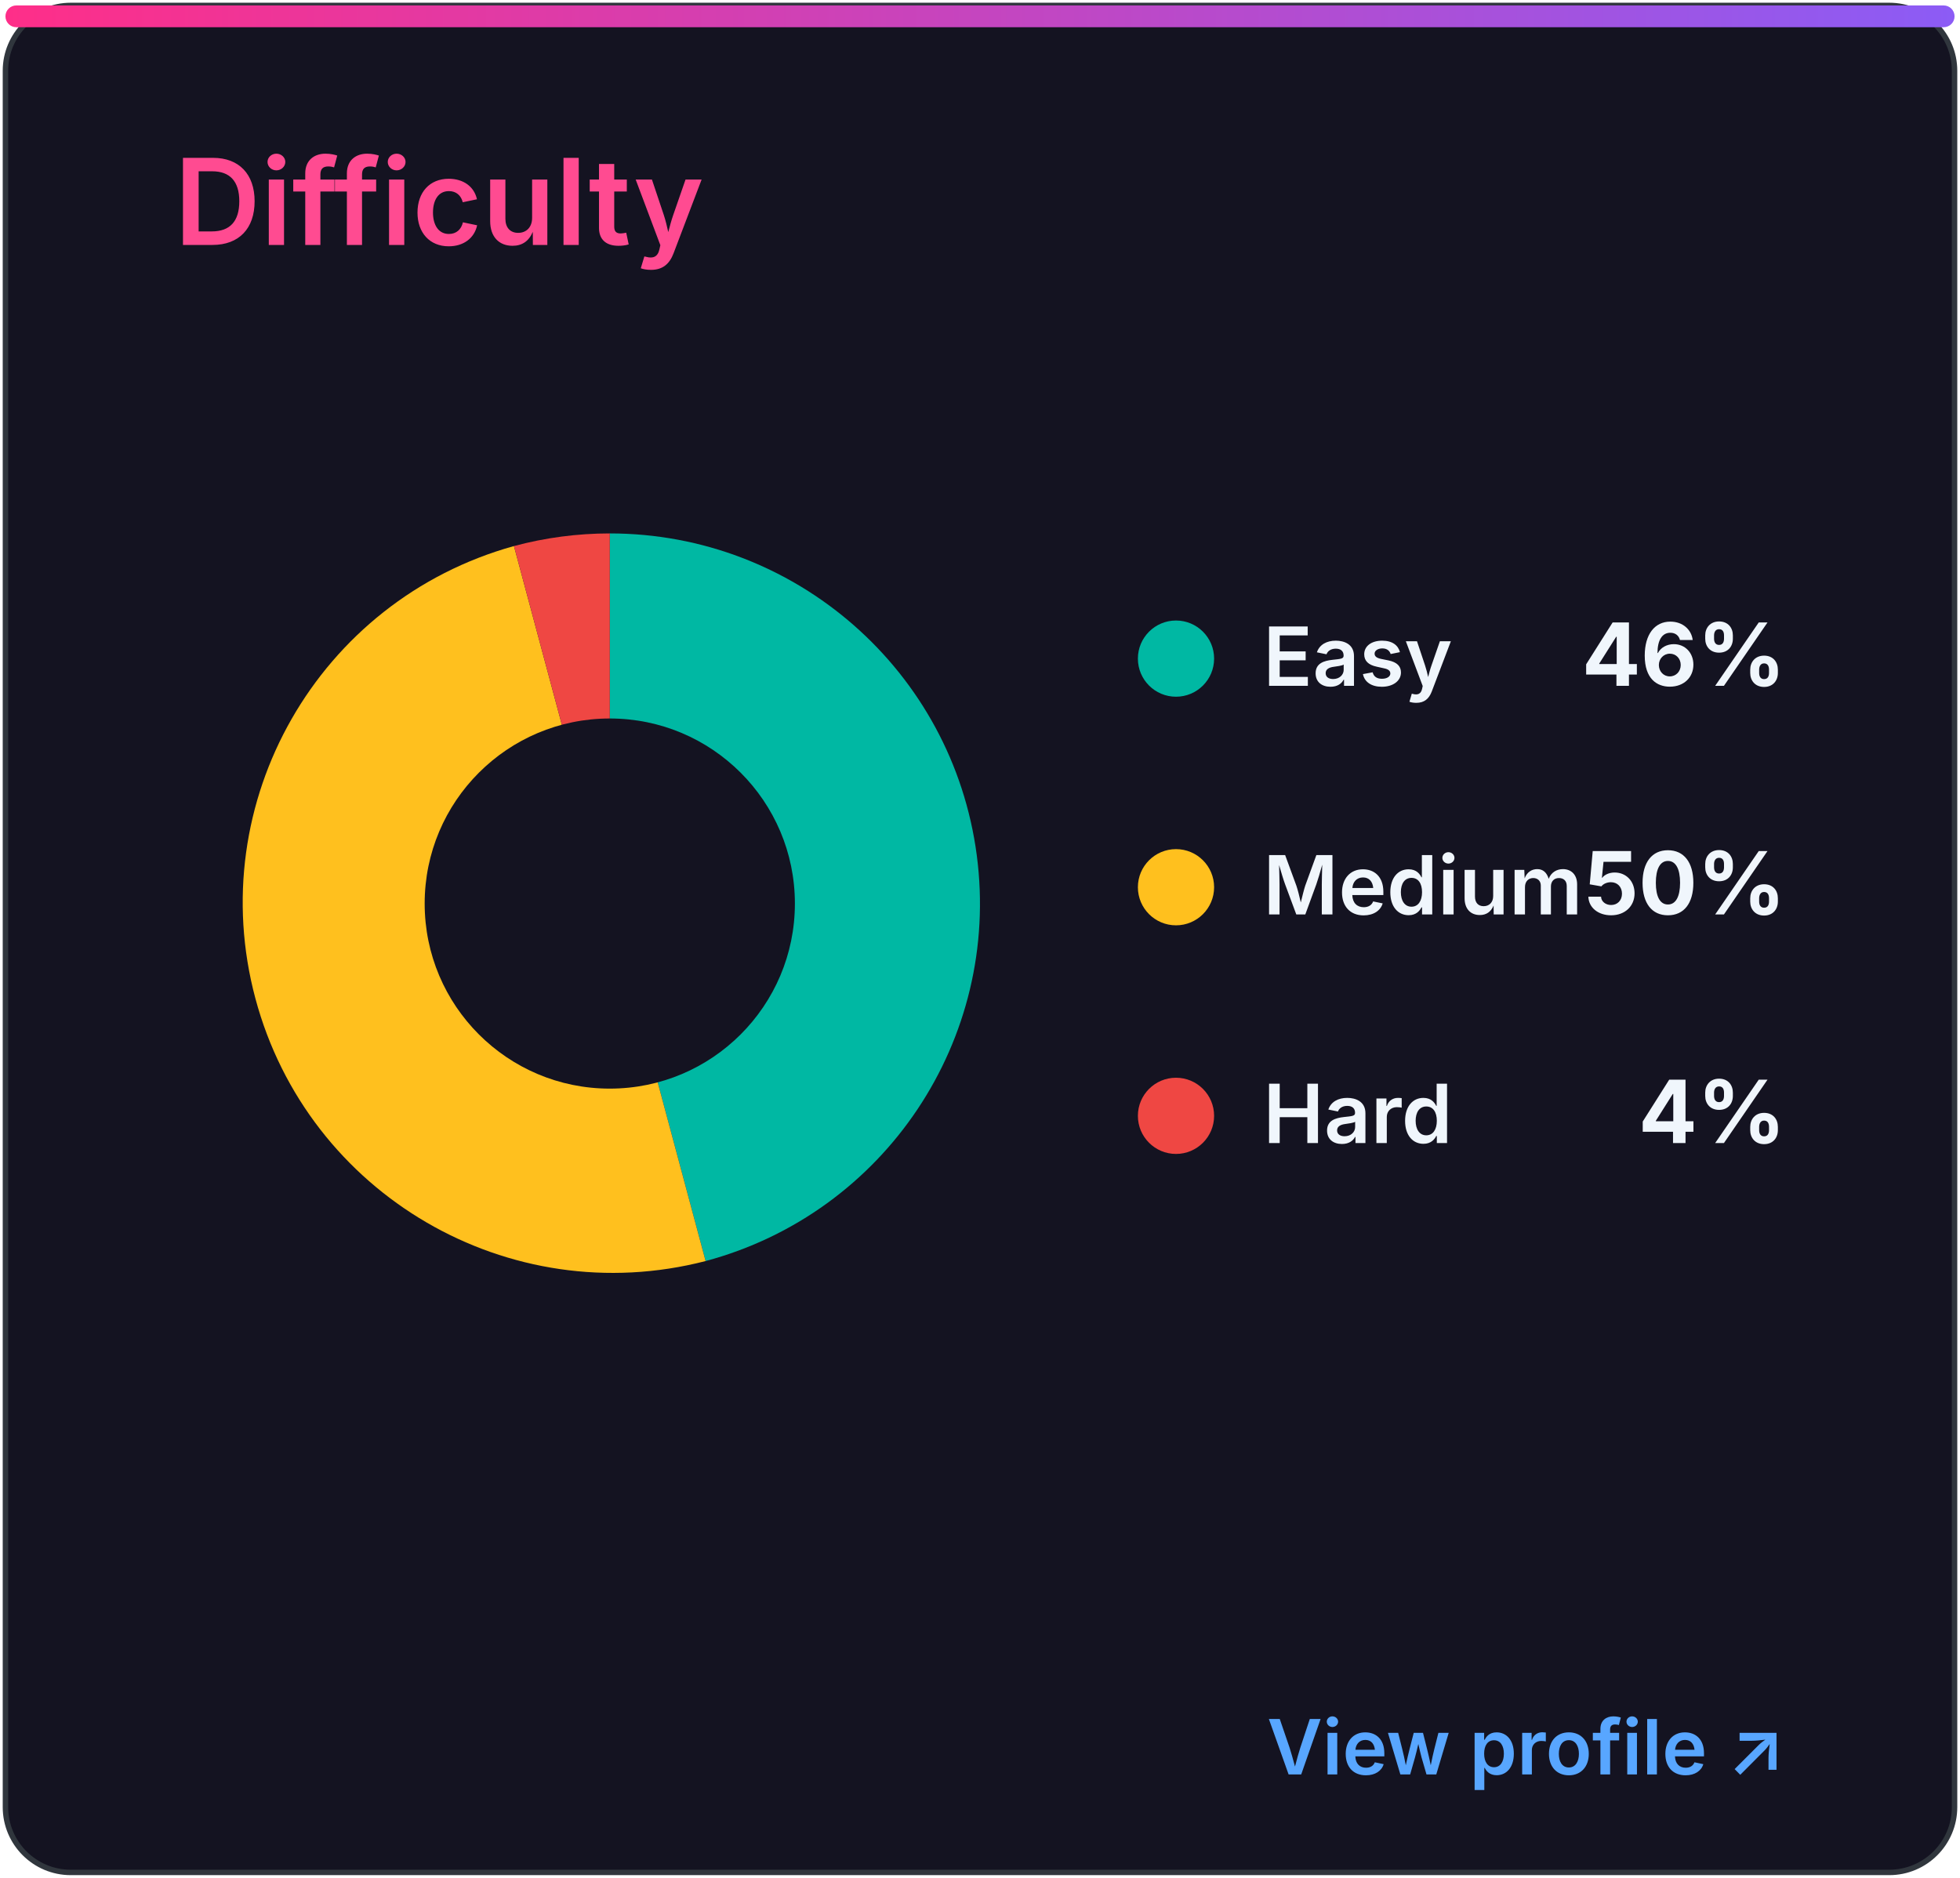
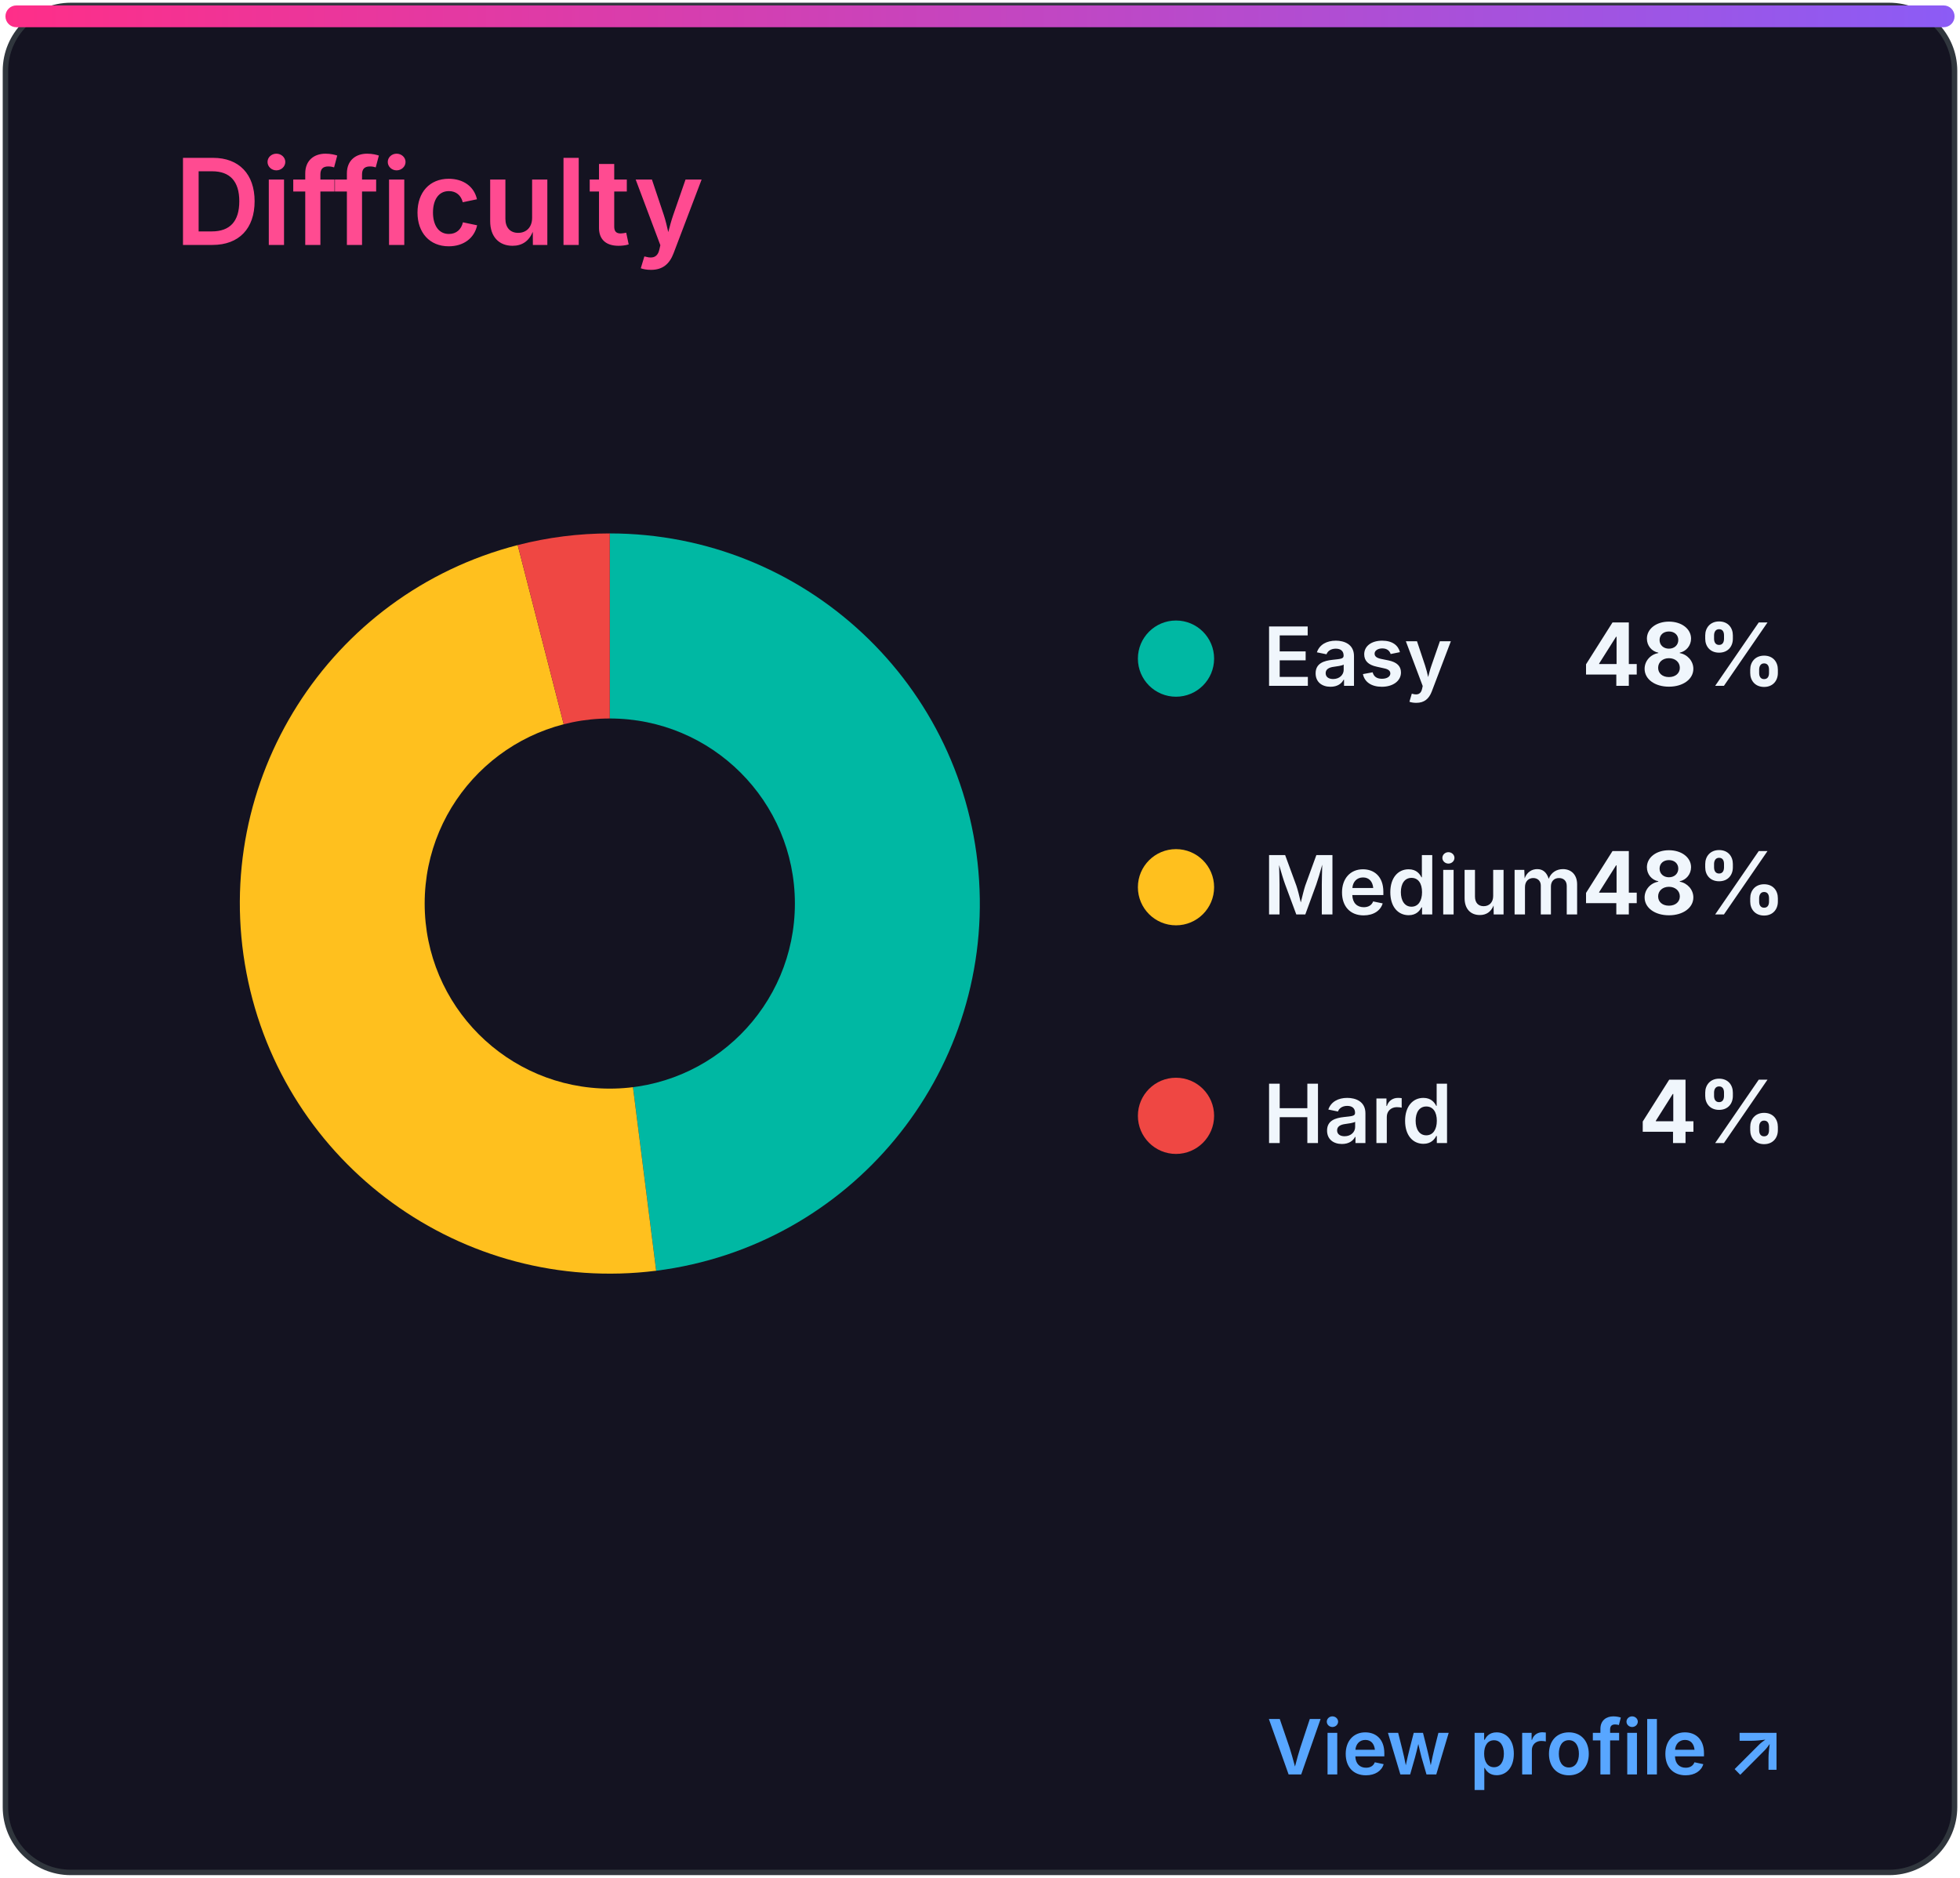
<svg xmlns="http://www.w3.org/2000/svg" width="360" height="345" viewBox="0 0 360 345" role="img" aria-labelledby="title desc">
  <defs>
    <linearGradient id="accent" x1="0" x2="1">
      <stop stop-color="#ff2e88" />
      <stop offset="1" stop-color="#8b5cf6" />
    </linearGradient>
    <clipPath id="bar">
      <rect x="32" y="82" width="296" height="8" rx="4" />
    </clipPath>
    <style>
.heading{font:600 22px -apple-system,BlinkMacSystemFont,'Segoe UI',sans-serif;fill:#ff4b91}
.eyebrow{font:600 10px -apple-system,BlinkMacSystemFont,'Segoe UI',sans-serif;letter-spacing:1.2px;fill:#8b949e}
.total{font:700 52px -apple-system,BlinkMacSystemFont,'Segoe UI',sans-serif;fill:#f0f6fc}
.metric{font:600 15px -apple-system,BlinkMacSystemFont,'Segoe UI',sans-serif;fill:#f0f6fc}
.count{font:700 16px -apple-system,BlinkMacSystemFont,'Segoe UI',sans-serif;fill:#f0f6fc}
.muted{font:500 13px -apple-system,BlinkMacSystemFont,'Segoe UI',sans-serif;fill:#8b949e}
.language{font:700 31px -apple-system,BlinkMacSystemFont,'Segoe UI',sans-serif;fill:#f0f6fc}
.link{font:600 14px -apple-system,BlinkMacSystemFont,'Segoe UI',sans-serif;fill:#58a6ff}
</style>
  </defs>
  <rect x="1" y="1" width="358" height="343" rx="12" fill="#141321" stroke="#30363d" />
  <rect x="1" y="1" width="358" height="4" rx="2" fill="url(#accent)" />
  <text x="32" y="45" class="heading">Difficulty</text>
-   <path d="M 112 166 L 112.00 98.00 A 68 68 0 0 1 129.60 231.68 Z" fill="#00b8a3" />
-   <path d="M 112 166 L 129.60 231.68 A 68 68 0 0 1 94.40 100.32 Z" fill="#ffc01e" />
-   <path d="M 112 166 L 94.40 100.32 A 68 68 0 0 1 112.00 98.00 Z" fill="#ef4743" />
+   <path d="M 112 166 L 112.00 98.00 A 68 68 0 0 1 120.52 233.46 Z" fill="#00b8a3" />
+   <path d="M 112 166 L 120.52 233.46 A 68 68 0 0 1 95.09 100.14 Z" fill="#ffc01e" />
+   <path d="M 112 166 L 95.09 100.14 A 68 68 0 0 1 112.00 98.00 Z" fill="#ef4743" />
  <circle cx="112" cy="166" r="34" fill="#141321" />
  <circle cx="216" cy="121" r="7" fill="#00b8a3" />
  <text x="232" y="126" class="metric">Easy</text>
-   <text x="328" y="126" class="count" text-anchor="end">46%</text>
+   <text x="328" y="126" class="count" text-anchor="end">48%</text>
  <circle cx="216" cy="163" r="7" fill="#ffc01e" />
  <text x="232" y="168" class="metric">Medium</text>
-   <text x="328" y="168" class="count" text-anchor="end">50%</text>
+   <text x="328" y="168" class="count" text-anchor="end">48%</text>
  <circle cx="216" cy="205" r="7" fill="#ef4743" />
  <text x="232" y="210" class="metric">Hard</text>
  <text x="328" y="210" class="count" text-anchor="end">4%</text>
  <text x="328" y="326" class="link" text-anchor="end">View profile ↗</text>
</svg>
